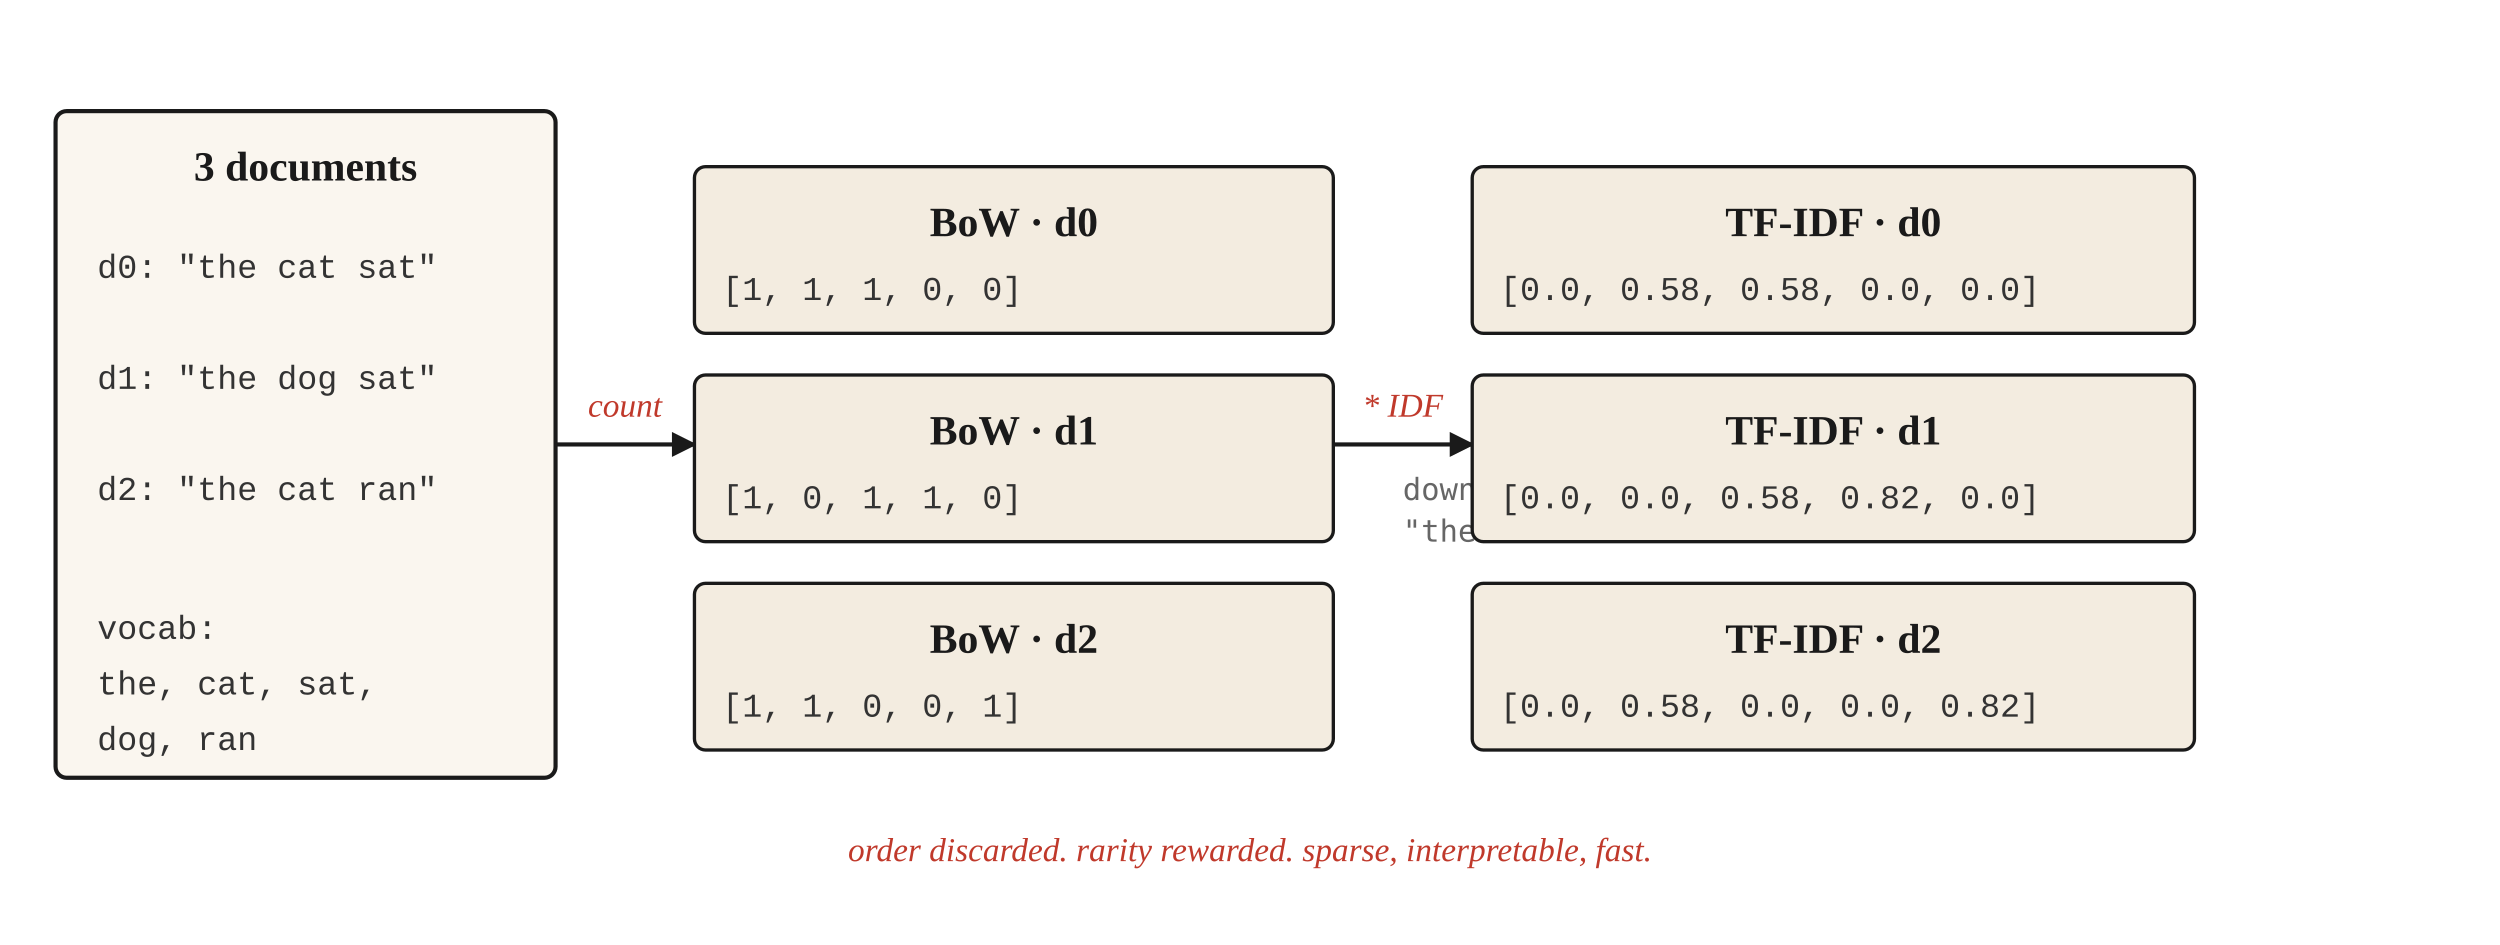
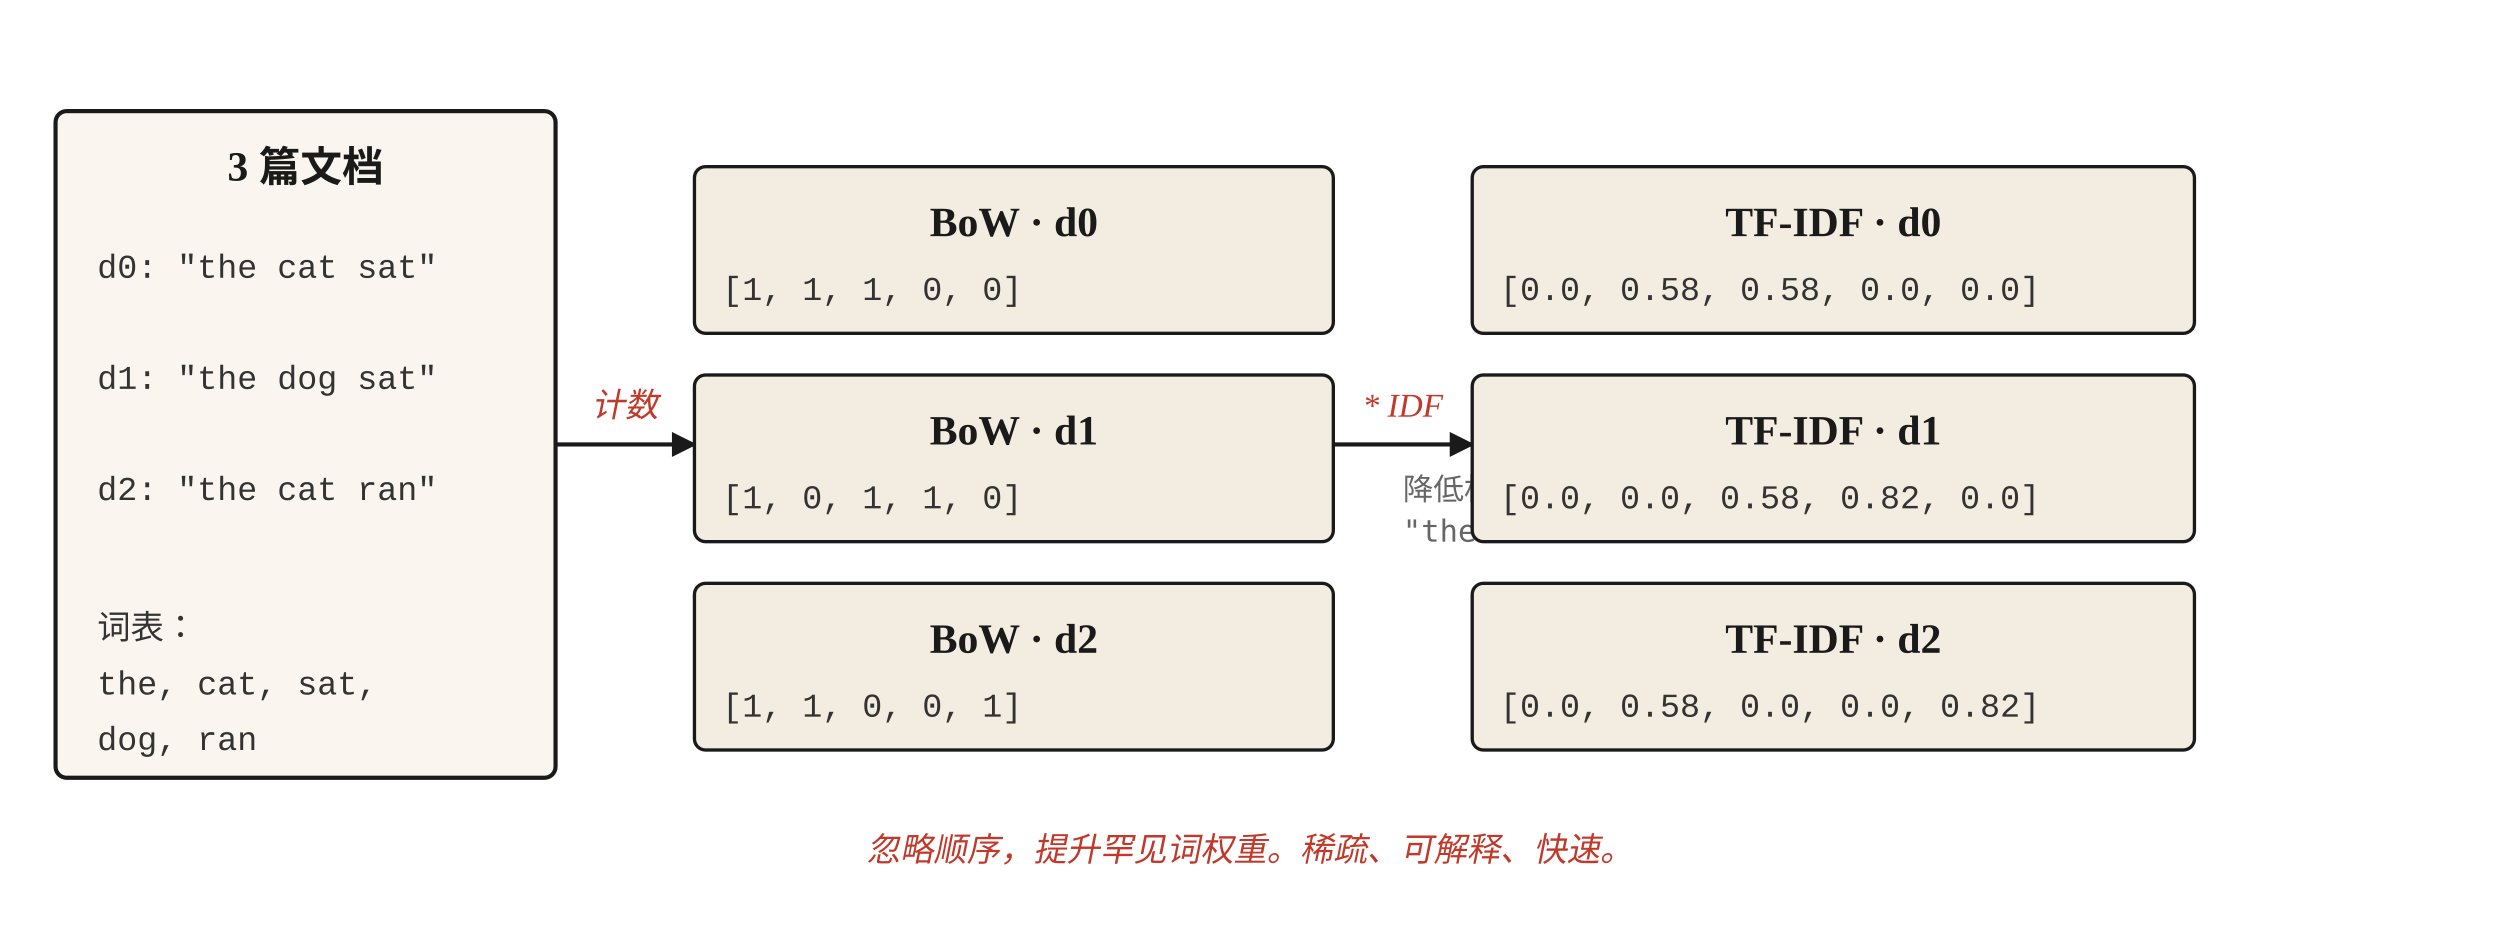
<svg xmlns="http://www.w3.org/2000/svg" viewBox="0 0 900 340" font-family="Georgia, 'Times New Roman', serif">
  <defs>
    <marker id="arrow" viewBox="0 0 10 10" refX="9" refY="5" markerWidth="6" markerHeight="6" orient="auto">
      <path d="M0,0 L10,5 L0,10 z" fill="#1a1a1a" />
    </marker>
    <style>
      .box { fill: #faf6ef; stroke: #1a1a1a; stroke-width: 1.5; }
      .vec { fill: #f3ece0; stroke: #1a1a1a; stroke-width: 1.2; }
      .label { font-size: 15px; font-weight: 600; fill: #1a1a1a; }
      .content { font-size: 12px; fill: #333; font-family: 'Menlo', 'Courier New', monospace; }
      .stage { font-size: 12px; fill: #c0392b; font-style: italic; text-anchor: middle; }
      .line { stroke: #1a1a1a; stroke-width: 1.5; fill: none; }
      .weight { font-size: 11px; fill: #666; font-family: 'Menlo', monospace; }
    </style>
  </defs>
  <rect class="box" x="20" y="40" width="180" height="240" rx="4" />
-   <text class="label" x="110" y="65" text-anchor="middle">3 documents</text>
+   <text class="label" x="110" y="65" text-anchor="middle">3 篇文档</text>
  <text class="content" x="35" y="100">d0: "the cat sat"</text>
  <text class="content" x="35" y="140">d1: "the dog sat"</text>
  <text class="content" x="35" y="180">d2: "the cat ran"</text>
-   <text class="content" x="35" y="230">vocab:</text>
+   <text class="content" x="35" y="230">词表：</text>
  <text class="content" x="35" y="250">the, cat, sat,</text>
  <text class="content" x="35" y="270">dog, ran</text>
  <path class="line" d="M 200 160 L 250 160" marker-end="url(#arrow)" />
-   <text class="stage" x="225" y="150">count</text>
+   <text class="stage" x="225" y="150">计数</text>
  <rect class="vec" x="250" y="60" width="230" height="60" rx="4" />
  <text class="label" x="365" y="85" text-anchor="middle">BoW · d0</text>
  <text class="content" x="260" y="108">[1, 1, 1, 0, 0]</text>
  <rect class="vec" x="250" y="135" width="230" height="60" rx="4" />
  <text class="label" x="365" y="160" text-anchor="middle">BoW · d1</text>
  <text class="content" x="260" y="183">[1, 0, 1, 1, 0]</text>
  <rect class="vec" x="250" y="210" width="230" height="60" rx="4" />
  <text class="label" x="365" y="235" text-anchor="middle">BoW · d2</text>
  <text class="content" x="260" y="258">[1, 1, 0, 0, 1]</text>
  <path class="line" d="M 480 160 L 530 160" marker-end="url(#arrow)" />
  <text class="stage" x="505" y="150">* IDF</text>
-   <text class="weight" x="505" y="180">down-weight</text>
+   <text class="weight" x="505" y="180">降低权重</text>
  <text class="weight" x="505" y="195">"the"</text>
  <rect class="vec" x="530" y="60" width="260" height="60" rx="4" />
  <text class="label" x="660" y="85" text-anchor="middle">TF-IDF · d0</text>
  <text class="content" x="540" y="108">[0.0, 0.58, 0.58, 0.0, 0.0]</text>
  <rect class="vec" x="530" y="135" width="260" height="60" rx="4" />
  <text class="label" x="660" y="160" text-anchor="middle">TF-IDF · d1</text>
  <text class="content" x="540" y="183">[0.0, 0.0, 0.58, 0.82, 0.0]</text>
  <rect class="vec" x="530" y="210" width="260" height="60" rx="4" />
  <text class="label" x="660" y="235" text-anchor="middle">TF-IDF · d2</text>
  <text class="content" x="540" y="258">[0.0, 0.58, 0.0, 0.0, 0.82]</text>
-   <text class="stage" x="450" y="310" text-anchor="middle">order discarded. rarity rewarded. sparse, interpretable, fast.</text>
+   <text class="stage" x="450" y="310" text-anchor="middle">忽略顺序，提升罕见词权重。稀疏、可解释、快速。</text>
</svg>
